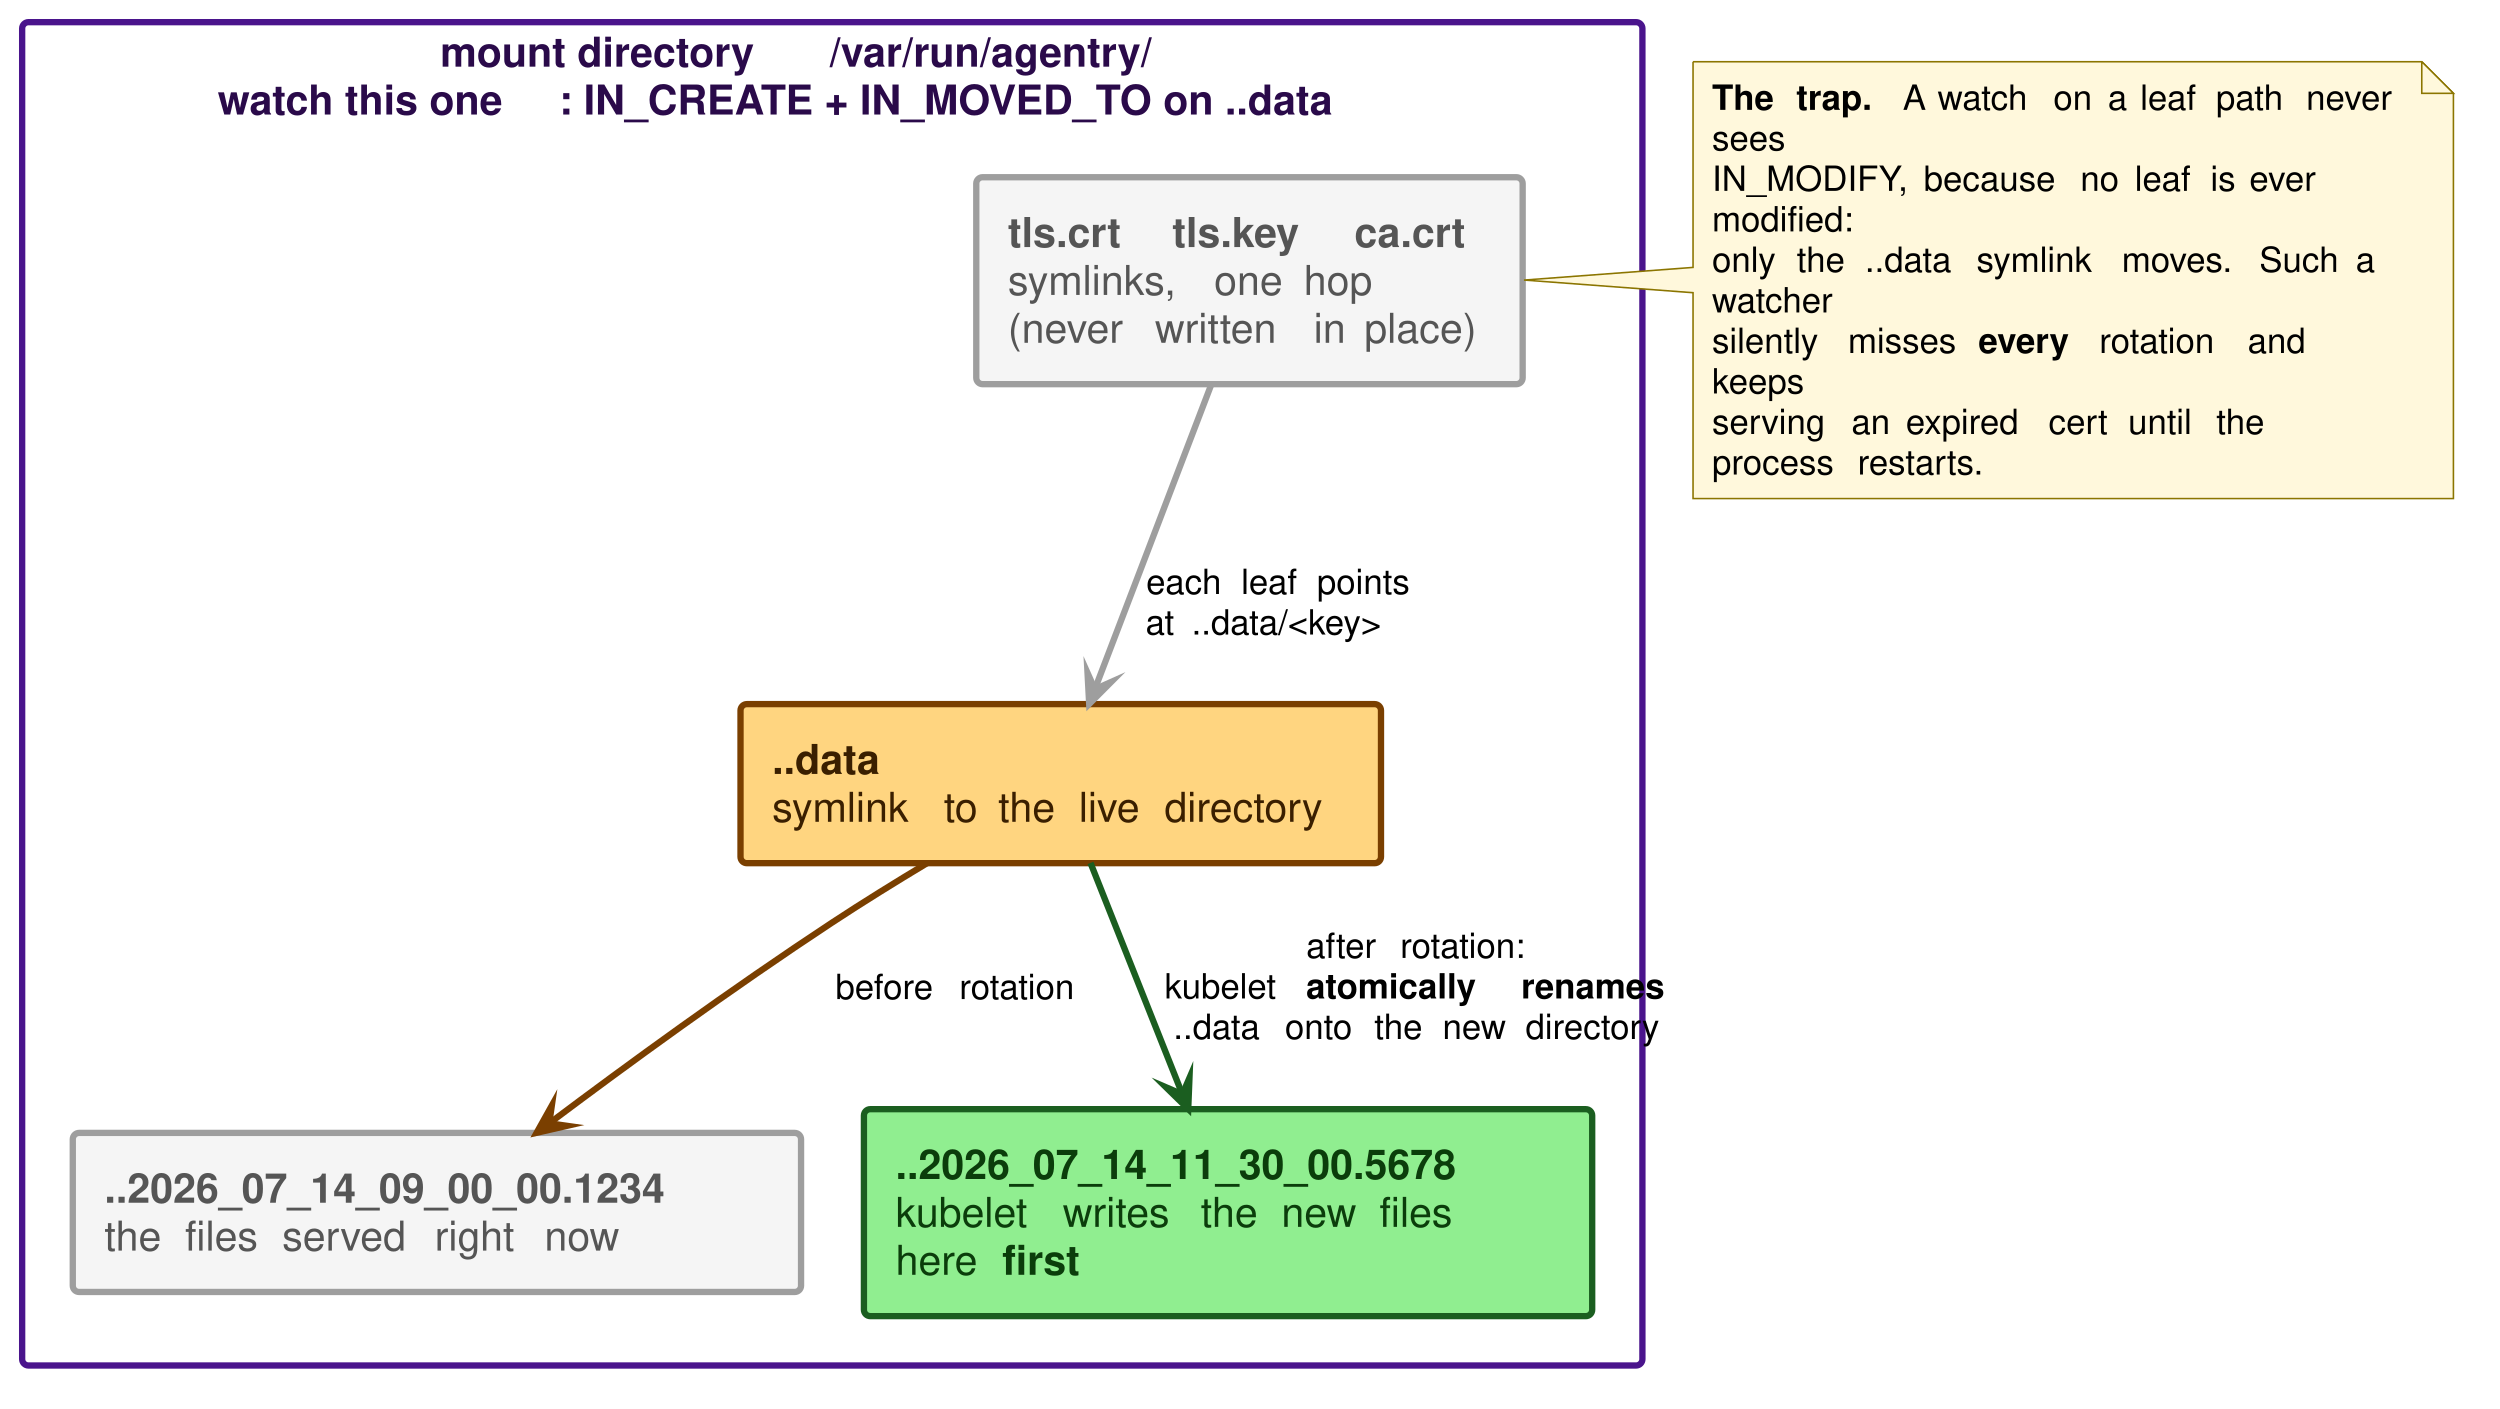
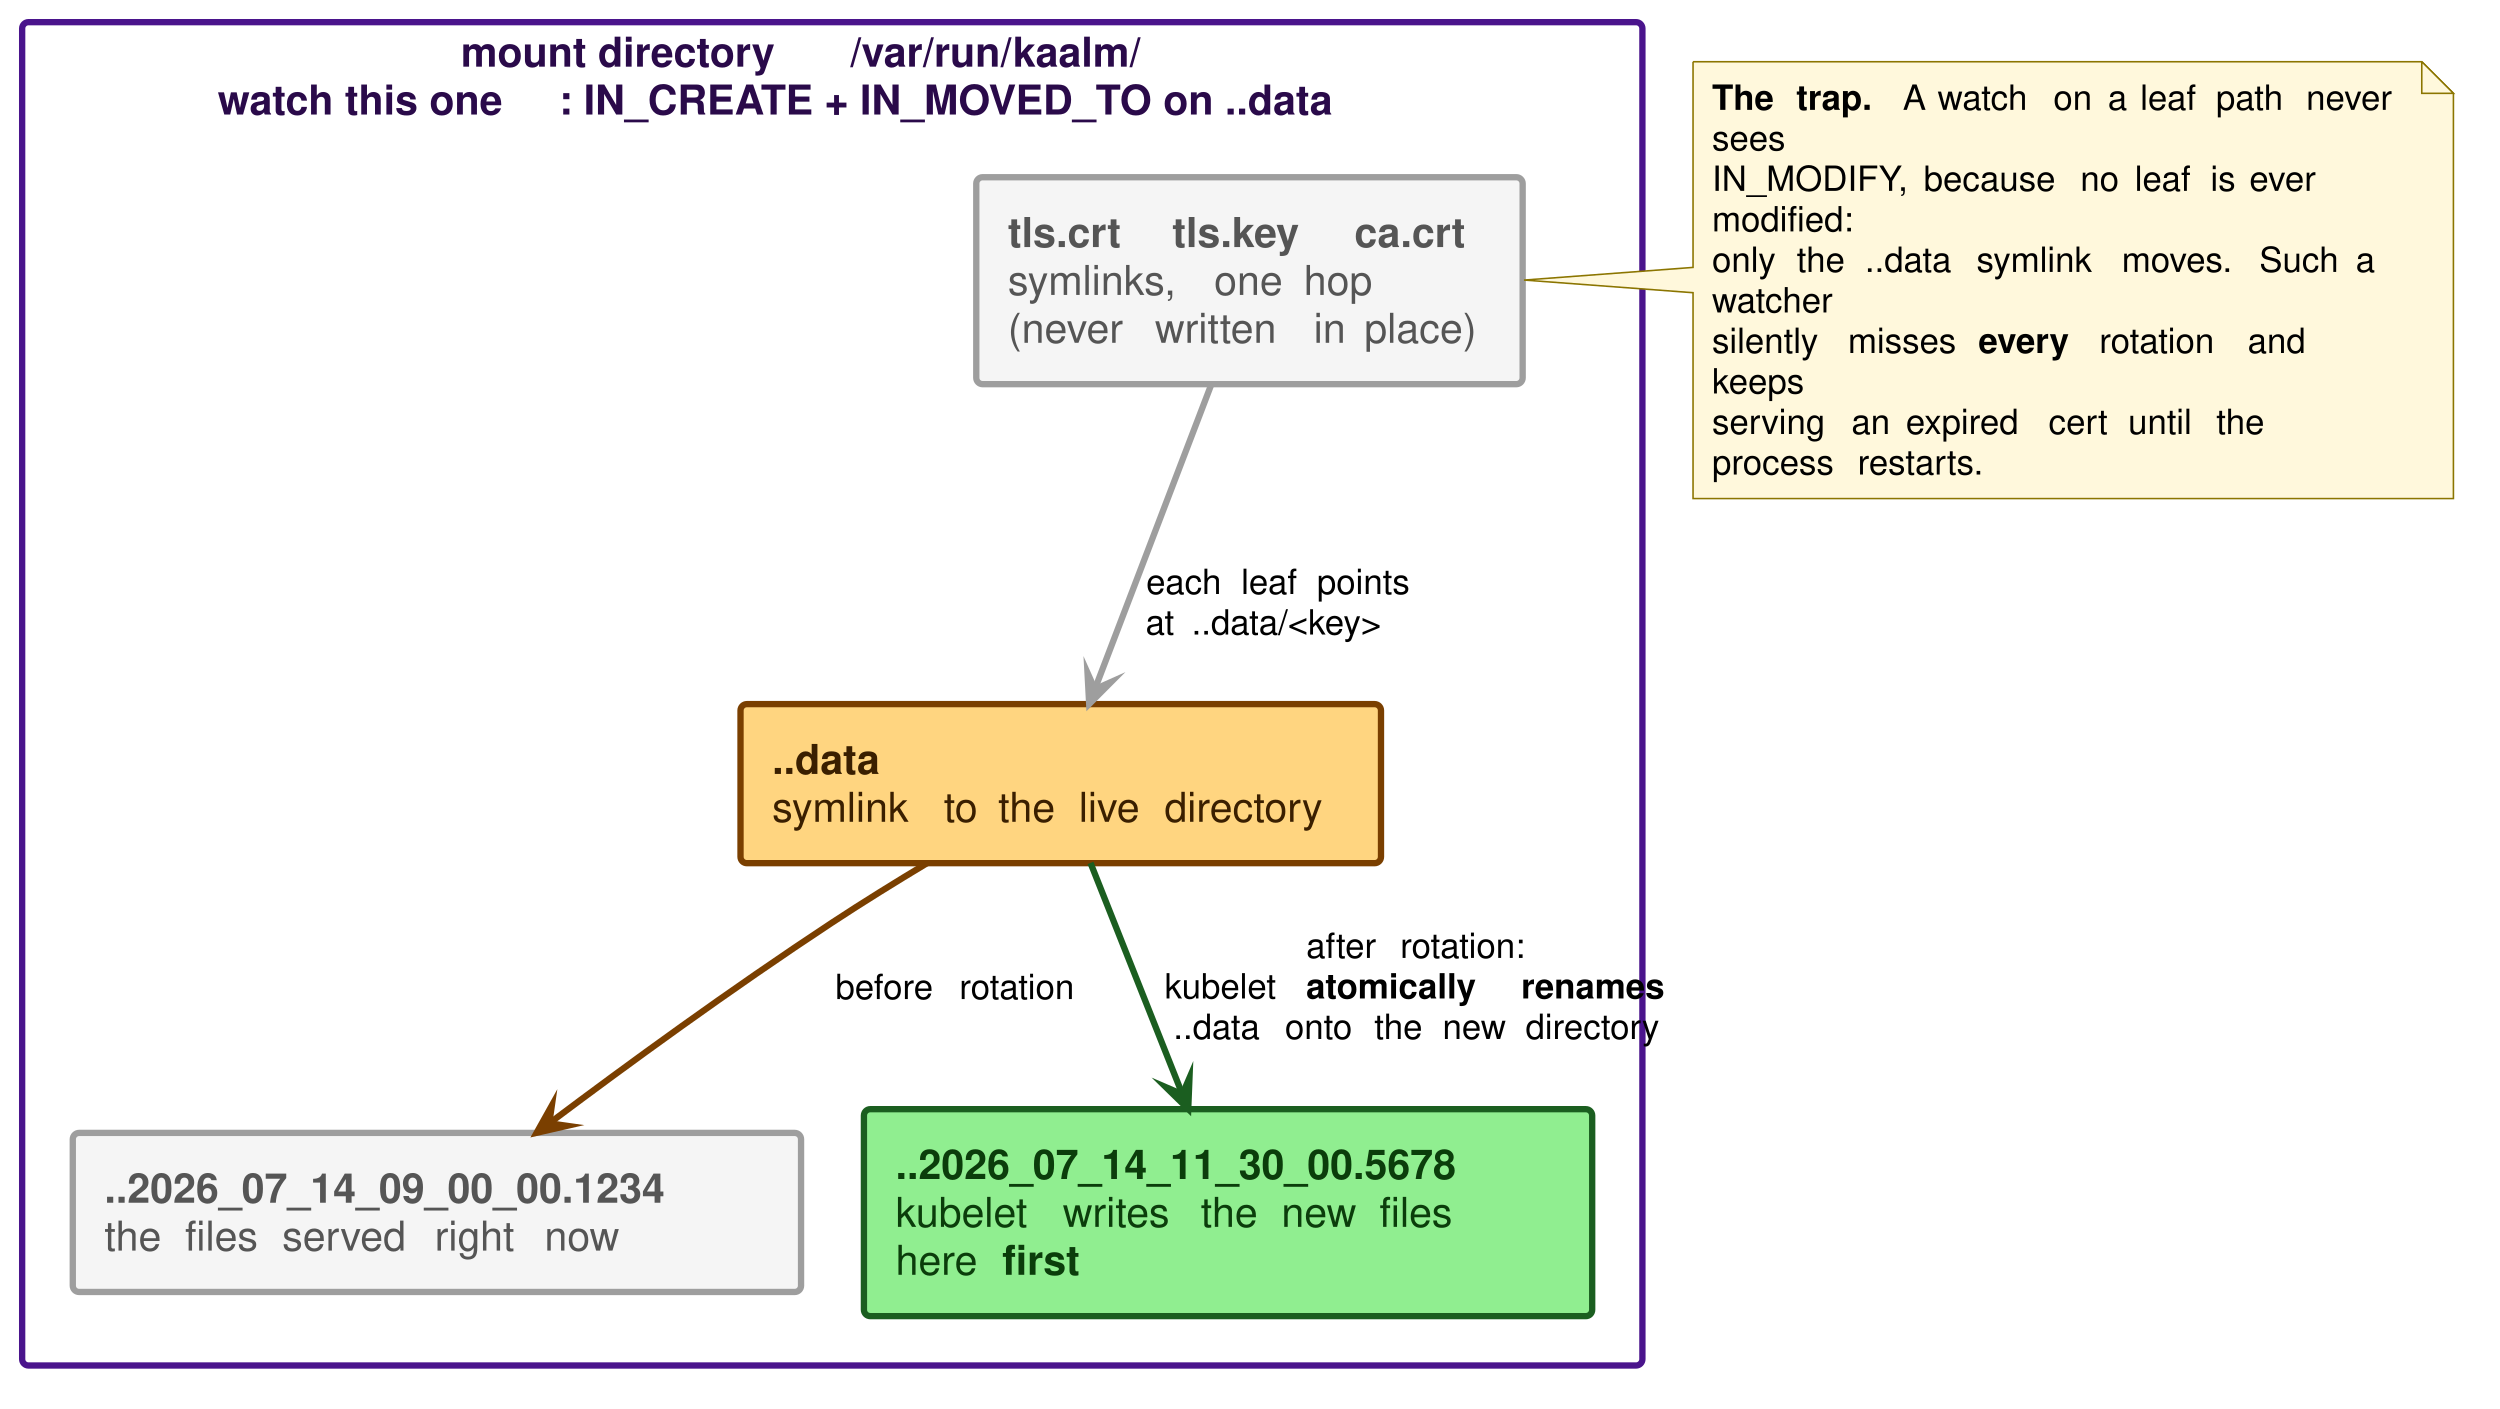
<svg xmlns="http://www.w3.org/2000/svg" contentStyleType="text/css" data-diagram-type="DESCRIPTION" height="445px" preserveAspectRatio="none" style="width:790px;height:445px;" version="1.1" viewBox="0 0 790 445" width="790px" zoomAndPan="magnify">
  <defs />
  <g>
    <g class="cluster" data-qualified-name="dir" data-source-line="11" id="ent0001">
      <rect fill="none" height="424.5" rx="2" ry="2" style="stroke:#4A148C;stroke-width:2;" width="512" x="7" y="7" />
-       <text fill="#2A0A4A" font-family="Helvetica" font-size="13" font-weight="700" lengthAdjust="spacing" textLength="118.454" x="139.1" y="21.067">mount directory</text>
-       <text fill="#2A0A4A" font-family="Helvetica" font-size="13" font-weight="700" lengthAdjust="spacing" textLength="124.82" x="262.08" y="21.067">/var/run/agentry/</text>
+       <text fill="#2A0A4A" font-family="Helvetica" font-size="13" font-weight="700" lengthAdjust="spacing" textLength="118.454" x="145.629" y="21.067">mount directory</text>
+       <text fill="#2A0A4A" font-family="Helvetica" font-size="13" font-weight="700" lengthAdjust="spacing" textLength="111.763" x="268.608" y="21.067">/var/run/kaalm/</text>
      <text fill="#2A0A4A" font-family="Helvetica" font-size="13" font-weight="700" lengthAdjust="spacing" textLength="107.675" x="68.832" y="36.2">watch this one</text>
      <text fill="#2A0A4A" font-family="Helvetica" font-size="13" font-weight="700" lengthAdjust="spacing" textLength="280.662" x="176.507" y="36.2">: IN_CREATE + IN_MOVED_TO on ..data</text>
    </g>
    <g class="entity" data-qualified-name="dir.leaves" data-source-line="13" id="ent0002">
      <rect fill="#F5F5F5" height="65.398" rx="2" ry="2" style="stroke:#9E9E9E;stroke-width:2;" width="172.661" x="308.5" y="56" />
      <text fill="#555555" font-family="Helvetica" font-size="13" font-weight="700" lengthAdjust="spacing" textLength="43.678" x="318.5" y="78.067">tls.crt</text>
      <text fill="#555555" font-family="Helvetica" font-size="13" lengthAdjust="spacing" textLength="8.265" x="362.178" y="78.067">  </text>
      <text fill="#555555" font-family="Helvetica" font-size="13" font-weight="700" lengthAdjust="spacing" textLength="49.283" x="370.443" y="78.067">tls.key</text>
      <text fill="#555555" font-family="Helvetica" font-size="13" lengthAdjust="spacing" textLength="8.265" x="419.726" y="78.067">  </text>
      <text fill="#555555" font-family="Helvetica" font-size="13" font-weight="700" lengthAdjust="spacing" textLength="41.748" x="427.991" y="78.067">ca.crt</text>
      <text fill="#555555" font-family="Helvetica" font-size="13" lengthAdjust="spacing" textLength="61.026" x="318.5" y="93.2">symlinks,</text>
      <text fill="#555555" font-family="Helvetica" font-size="13" lengthAdjust="spacing" textLength="4.132" x="379.526" y="93.2"> </text>
      <text fill="#555555" font-family="Helvetica" font-size="13" lengthAdjust="spacing" textLength="24.191" x="383.659" y="93.2">one</text>
      <text fill="#555555" font-family="Helvetica" font-size="13" lengthAdjust="spacing" textLength="4.132" x="407.85" y="93.2"> </text>
      <text fill="#555555" font-family="Helvetica" font-size="13" lengthAdjust="spacing" textLength="24.445" x="411.982" y="93.2">hop</text>
      <text fill="#555555" font-family="Helvetica" font-size="13" lengthAdjust="spacing" textLength="42.345" x="318.5" y="108.332">(never</text>
      <text fill="#555555" font-family="Helvetica" font-size="13" lengthAdjust="spacing" textLength="4.132" x="360.845" y="108.332"> </text>
      <text fill="#555555" font-family="Helvetica" font-size="13" lengthAdjust="spacing" textLength="46.02" x="364.978" y="108.332">written</text>
      <text fill="#555555" font-family="Helvetica" font-size="13" lengthAdjust="spacing" textLength="4.132" x="410.998" y="108.332"> </text>
      <text fill="#555555" font-family="Helvetica" font-size="13" lengthAdjust="spacing" textLength="11.851" x="415.13" y="108.332">in</text>
      <text fill="#555555" font-family="Helvetica" font-size="13" lengthAdjust="spacing" textLength="4.132" x="426.981" y="108.332"> </text>
      <text fill="#555555" font-family="Helvetica" font-size="13" lengthAdjust="spacing" textLength="40.047" x="431.114" y="108.332">place)</text>
    </g>
    <g class="entity" data-qualified-name="dir.data" data-source-line="15" id="ent0003">
      <rect fill="#FFD580" height="50.266" rx="2" ry="2" style="stroke:#7A3F00;stroke-width:2;" width="202.394" x="234" y="222.5" />
      <text fill="#3A1F00" font-family="Helvetica" font-size="13" font-weight="700" lengthAdjust="spacing" textLength="42.942" x="244" y="244.567">..data</text>
      <text fill="#3A1F00" font-family="Helvetica" font-size="13" lengthAdjust="spacing" textLength="50.121" x="244" y="259.7">symlink</text>
      <text fill="#3A1F00" font-family="Helvetica" font-size="13" lengthAdjust="spacing" textLength="4.132" x="294.121" y="259.7"> </text>
      <text fill="#3A1F00" font-family="Helvetica" font-size="13" lengthAdjust="spacing" textLength="13.051" x="298.253" y="259.7">to</text>
      <text fill="#3A1F00" font-family="Helvetica" font-size="13" lengthAdjust="spacing" textLength="4.132" x="311.304" y="259.7"> </text>
      <text fill="#3A1F00" font-family="Helvetica" font-size="13" lengthAdjust="spacing" textLength="21.334" x="315.437" y="259.7">the</text>
      <text fill="#3A1F00" font-family="Helvetica" font-size="13" lengthAdjust="spacing" textLength="4.132" x="336.771" y="259.7"> </text>
      <text fill="#3A1F00" font-family="Helvetica" font-size="13" lengthAdjust="spacing" textLength="22.915" x="340.903" y="259.7">live</text>
      <text fill="#3A1F00" font-family="Helvetica" font-size="13" lengthAdjust="spacing" textLength="4.132" x="363.818" y="259.7"> </text>
      <text fill="#3A1F00" font-family="Helvetica" font-size="13" lengthAdjust="spacing" textLength="58.443" x="367.951" y="259.7">directory</text>
    </g>
    <g class="entity" data-qualified-name="dir.old" data-source-line="17" id="ent0004">
      <rect fill="#F5F5F5" height="50.266" rx="2" ry="2" style="stroke:#9E9E9E;stroke-width:2;" width="230.133" x="23" y="358" />
      <text fill="#555555" font-family="Helvetica" font-size="13" font-weight="700" lengthAdjust="spacing" textLength="210.133" x="33" y="380.067">..2026_07_14_09_00_00.1234</text>
      <text fill="#555555" font-family="Helvetica" font-size="13" lengthAdjust="spacing" textLength="21.334" x="33" y="395.2">the</text>
      <text fill="#555555" font-family="Helvetica" font-size="13" lengthAdjust="spacing" textLength="4.132" x="54.334" y="395.2"> </text>
      <text fill="#555555" font-family="Helvetica" font-size="13" lengthAdjust="spacing" textLength="26.571" x="58.467" y="395.2">files</text>
      <text fill="#555555" font-family="Helvetica" font-size="13" lengthAdjust="spacing" textLength="4.132" x="85.038" y="395.2"> </text>
      <text fill="#555555" font-family="Helvetica" font-size="13" lengthAdjust="spacing" textLength="44.059" x="89.17" y="395.2">served</text>
      <text fill="#555555" font-family="Helvetica" font-size="13" lengthAdjust="spacing" textLength="4.132" x="133.23" y="395.2"> </text>
      <text fill="#555555" font-family="Helvetica" font-size="13" lengthAdjust="spacing" textLength="30.545" x="137.362" y="395.2">right</text>
      <text fill="#555555" font-family="Helvetica" font-size="13" lengthAdjust="spacing" textLength="4.132" x="167.907" y="395.2"> </text>
      <text fill="#555555" font-family="Helvetica" font-size="13" lengthAdjust="spacing" textLength="26.825" x="172.039" y="395.2">now</text>
    </g>
    <g class="entity" data-qualified-name="dir.new" data-source-line="19" id="ent0005">
      <rect fill="#90EE90" height="65.398" rx="2" ry="2" style="stroke:#1B5E20;stroke-width:2;" width="230.133" x="273" y="350.5" />
      <text fill="#0B3D0B" font-family="Helvetica" font-size="13" font-weight="700" lengthAdjust="spacing" textLength="210.133" x="283" y="372.567">..2026_07_14_11_30_00.5678</text>
      <text fill="#0B3D0B" font-family="Helvetica" font-size="13" lengthAdjust="spacing" textLength="48.725" x="283" y="387.7">kubelet</text>
      <text fill="#0B3D0B" font-family="Helvetica" font-size="13" lengthAdjust="spacing" textLength="4.132" x="331.725" y="387.7"> </text>
      <text fill="#0B3D0B" font-family="Helvetica" font-size="13" lengthAdjust="spacing" textLength="39.457" x="335.857" y="387.7">writes</text>
      <text fill="#0B3D0B" font-family="Helvetica" font-size="13" lengthAdjust="spacing" textLength="4.132" x="375.314" y="387.7"> </text>
      <text fill="#0B3D0B" font-family="Helvetica" font-size="13" lengthAdjust="spacing" textLength="21.334" x="379.446" y="387.7">the</text>
      <text fill="#0B3D0B" font-family="Helvetica" font-size="13" lengthAdjust="spacing" textLength="4.132" x="400.781" y="387.7"> </text>
      <text fill="#0B3D0B" font-family="Helvetica" font-size="13" lengthAdjust="spacing" textLength="26.87" x="404.913" y="387.7">new</text>
      <text fill="#0B3D0B" font-family="Helvetica" font-size="13" lengthAdjust="spacing" textLength="4.132" x="431.783" y="387.7"> </text>
      <text fill="#0B3D0B" font-family="Helvetica" font-size="13" lengthAdjust="spacing" textLength="26.571" x="435.915" y="387.7">files</text>
      <text fill="#0B3D0B" font-family="Helvetica" font-size="13" lengthAdjust="spacing" textLength="29.58" x="283" y="402.832">here</text>
      <text fill="#0B3D0B" font-family="Helvetica" font-size="13" lengthAdjust="spacing" textLength="4.132" x="312.58" y="402.832"> </text>
      <text fill="#0B3D0B" font-family="Helvetica" font-size="13" font-weight="700" lengthAdjust="spacing" textLength="30.475" x="316.712" y="402.832">first</text>
    </g>
    <g class="entity" data-qualified-name="GMN9" data-source-line="27" id="ent0010">
      <path d="M535,19.5 L535,84.5 L481.58,88.5 L535,92.5 L535,157.547 A0,0 0 0 0 535,157.547 L775.28,157.547 A0,0 0 0 0 775.28,157.547 L775.28,29.5 L765.28,19.5 L535,19.5 A0,0 0 0 0 535,19.5" fill="#FFF8DC" style="stroke:#8B7500;stroke-width:0.5;" />
      <path d="M765.28,19.5 L765.28,29.5 L775.28,29.5 L765.28,19.5" fill="#FFF8DC" style="stroke:#8B7500;stroke-width:0.5;" />
      <text fill="#000000" font-family="Helvetica" font-size="11" font-weight="700" lengthAdjust="spacing" textLength="22.795" x="541" y="34.71">The</text>
      <text fill="#000000" font-family="Helvetica" font-size="11" font-weight="700" lengthAdjust="spacing" textLength="3.83" x="563.795" y="34.71"> </text>
      <text fill="#000000" font-family="Helvetica" font-size="11" font-weight="700" lengthAdjust="spacing" textLength="30.159" x="567.625" y="34.71">trap.</text>
      <text fill="#000000" font-family="Helvetica" font-size="11" lengthAdjust="spacing" textLength="3.497" x="597.783" y="34.71"> </text>
      <text fill="#000000" font-family="Helvetica" font-size="11" lengthAdjust="spacing" textLength="7.525" x="601.28" y="34.71">A</text>
      <text fill="#000000" font-family="Helvetica" font-size="11" lengthAdjust="spacing" textLength="3.497" x="608.805" y="34.71"> </text>
      <text fill="#000000" font-family="Helvetica" font-size="11" lengthAdjust="spacing" textLength="33.07" x="612.301" y="34.71">watch</text>
      <text fill="#000000" font-family="Helvetica" font-size="11" lengthAdjust="spacing" textLength="3.497" x="645.371" y="34.71"> </text>
      <text fill="#000000" font-family="Helvetica" font-size="11" lengthAdjust="spacing" textLength="13.702" x="648.868" y="34.71">on</text>
      <text fill="#000000" font-family="Helvetica" font-size="11" lengthAdjust="spacing" textLength="3.497" x="662.569" y="34.71"> </text>
      <text fill="#000000" font-family="Helvetica" font-size="11" lengthAdjust="spacing" textLength="6.741" x="666.066" y="34.71">a</text>
      <text fill="#000000" font-family="Helvetica" font-size="11" lengthAdjust="spacing" textLength="3.497" x="672.807" y="34.71"> </text>
      <text fill="#000000" font-family="Helvetica" font-size="11" lengthAdjust="spacing" textLength="20.437" x="676.303" y="34.71">leaf</text>
      <text fill="#000000" font-family="Helvetica" font-size="11" lengthAdjust="spacing" textLength="3.497" x="696.74" y="34.71"> </text>
      <text fill="#000000" font-family="Helvetica" font-size="11" lengthAdjust="spacing" textLength="25.008" x="700.237" y="34.71">path</text>
      <text fill="#000000" font-family="Helvetica" font-size="11" lengthAdjust="spacing" textLength="3.497" x="725.245" y="34.71"> </text>
      <text fill="#000000" font-family="Helvetica" font-size="11" lengthAdjust="spacing" textLength="31.539" x="728.741" y="34.71">never</text>
      <text fill="#000000" font-family="Helvetica" font-size="11" lengthAdjust="spacing" textLength="24.997" x="541" y="47.515">sees</text>
      <text fill="#000000" font-family="Helvetica" font-size="11" lengthAdjust="spacing" textLength="63.379" x="541" y="60.32">IN_MODIFY,</text>
      <text fill="#000000" font-family="Helvetica" font-size="11" lengthAdjust="spacing" textLength="3.497" x="604.379" y="60.32"> </text>
      <text fill="#000000" font-family="Helvetica" font-size="11" lengthAdjust="spacing" textLength="46.009" x="607.875" y="60.32">because</text>
      <text fill="#000000" font-family="Helvetica" font-size="11" lengthAdjust="spacing" textLength="3.497" x="653.884" y="60.32"> </text>
      <text fill="#000000" font-family="Helvetica" font-size="11" lengthAdjust="spacing" textLength="13.702" x="657.381" y="60.32">no</text>
      <text fill="#000000" font-family="Helvetica" font-size="11" lengthAdjust="spacing" textLength="3.497" x="671.082" y="60.32"> </text>
      <text fill="#000000" font-family="Helvetica" font-size="11" lengthAdjust="spacing" textLength="20.437" x="674.579" y="60.32">leaf</text>
      <text fill="#000000" font-family="Helvetica" font-size="11" lengthAdjust="spacing" textLength="3.497" x="695.016" y="60.32"> </text>
      <text fill="#000000" font-family="Helvetica" font-size="11" lengthAdjust="spacing" textLength="8.787" x="698.513" y="60.32">is</text>
      <text fill="#000000" font-family="Helvetica" font-size="11" lengthAdjust="spacing" textLength="3.497" x="707.3" y="60.32"> </text>
      <text fill="#000000" font-family="Helvetica" font-size="11" lengthAdjust="spacing" textLength="24.567" x="710.796" y="60.32">ever</text>
      <text fill="#000000" font-family="Helvetica" font-size="11" lengthAdjust="spacing" textLength="51.869" x="541" y="73.124">modified:</text>
      <text fill="#000000" font-family="Helvetica" font-size="11" lengthAdjust="spacing" textLength="23.268" x="541" y="85.929">only</text>
      <text fill="#000000" font-family="Helvetica" font-size="11" lengthAdjust="spacing" textLength="3.497" x="564.268" y="85.929"> </text>
      <text fill="#000000" font-family="Helvetica" font-size="11" lengthAdjust="spacing" textLength="18.052" x="567.764" y="85.929">the</text>
      <text fill="#000000" font-family="Helvetica" font-size="11" lengthAdjust="spacing" textLength="3.497" x="585.816" y="85.929"> </text>
      <text fill="#000000" font-family="Helvetica" font-size="11" lengthAdjust="spacing" textLength="31.77" x="589.313" y="85.929">..data</text>
      <text fill="#000000" font-family="Helvetica" font-size="11" lengthAdjust="spacing" textLength="3.497" x="621.083" y="85.929"> </text>
      <text fill="#000000" font-family="Helvetica" font-size="11" lengthAdjust="spacing" textLength="42.41" x="624.58" y="85.929">symlink</text>
      <text fill="#000000" font-family="Helvetica" font-size="11" lengthAdjust="spacing" textLength="3.497" x="666.99" y="85.929"> </text>
      <text fill="#000000" font-family="Helvetica" font-size="11" lengthAdjust="spacing" textLength="39.95" x="670.486" y="85.929">moves.</text>
      <text fill="#000000" font-family="Helvetica" font-size="11" lengthAdjust="spacing" textLength="3.497" x="710.437" y="85.929"> </text>
      <text fill="#000000" font-family="Helvetica" font-size="11" lengthAdjust="spacing" textLength="26.974" x="713.933" y="85.929">Such</text>
      <text fill="#000000" font-family="Helvetica" font-size="11" lengthAdjust="spacing" textLength="3.497" x="740.907" y="85.929"> </text>
      <text fill="#000000" font-family="Helvetica" font-size="11" lengthAdjust="spacing" textLength="6.741" x="744.403" y="85.929">a</text>
      <text fill="#000000" font-family="Helvetica" font-size="11" lengthAdjust="spacing" textLength="44.36" x="541" y="98.734">watcher</text>
      <text fill="#000000" font-family="Helvetica" font-size="11" lengthAdjust="spacing" textLength="39.461" x="541" y="111.539">silently</text>
      <text fill="#000000" font-family="Helvetica" font-size="11" lengthAdjust="spacing" textLength="3.497" x="580.461" y="111.539"> </text>
      <text fill="#000000" font-family="Helvetica" font-size="11" lengthAdjust="spacing" textLength="37.732" x="583.958" y="111.539">misses</text>
      <text fill="#000000" font-family="Helvetica" font-size="11" lengthAdjust="spacing" textLength="3.497" x="621.69" y="111.539"> </text>
      <text fill="#000000" font-family="Helvetica" font-size="11" font-weight="700" lengthAdjust="spacing" textLength="34.687" x="625.187" y="111.539">every</text>
      <text fill="#000000" font-family="Helvetica" font-size="11" lengthAdjust="spacing" textLength="3.497" x="659.873" y="111.539"> </text>
      <text fill="#000000" font-family="Helvetica" font-size="11" lengthAdjust="spacing" textLength="43.377" x="663.37" y="111.539">rotation</text>
      <text fill="#000000" font-family="Helvetica" font-size="11" lengthAdjust="spacing" textLength="3.497" x="706.747" y="111.539"> </text>
      <text fill="#000000" font-family="Helvetica" font-size="11" lengthAdjust="spacing" textLength="20.695" x="710.243" y="111.539">and</text>
      <text fill="#000000" font-family="Helvetica" font-size="11" lengthAdjust="spacing" textLength="32.619" x="541" y="124.343">keeps</text>
      <text fill="#000000" font-family="Helvetica" font-size="11" lengthAdjust="spacing" textLength="40.541" x="541" y="137.148">serving</text>
      <text fill="#000000" font-family="Helvetica" font-size="11" lengthAdjust="spacing" textLength="3.497" x="581.541" y="137.148"> </text>
      <text fill="#000000" font-family="Helvetica" font-size="11" lengthAdjust="spacing" textLength="13.712" x="585.038" y="137.148">an</text>
      <text fill="#000000" font-family="Helvetica" font-size="11" lengthAdjust="spacing" textLength="3.497" x="598.75" y="137.148"> </text>
      <text fill="#000000" font-family="Helvetica" font-size="11" lengthAdjust="spacing" textLength="41.588" x="602.247" y="137.148">expired</text>
      <text fill="#000000" font-family="Helvetica" font-size="11" lengthAdjust="spacing" textLength="3.497" x="643.835" y="137.148"> </text>
      <text fill="#000000" font-family="Helvetica" font-size="11" lengthAdjust="spacing" textLength="21.651" x="647.332" y="137.148">cert</text>
      <text fill="#000000" font-family="Helvetica" font-size="11" lengthAdjust="spacing" textLength="3.497" x="668.982" y="137.148"> </text>
      <text fill="#000000" font-family="Helvetica" font-size="11" lengthAdjust="spacing" textLength="24.369" x="672.479" y="137.148">until</text>
      <text fill="#000000" font-family="Helvetica" font-size="11" lengthAdjust="spacing" textLength="3.497" x="696.848" y="137.148"> </text>
      <text fill="#000000" font-family="Helvetica" font-size="11" lengthAdjust="spacing" textLength="18.052" x="700.344" y="137.148">the</text>
      <text fill="#000000" font-family="Helvetica" font-size="11" lengthAdjust="spacing" textLength="42.512" x="541" y="149.953">process</text>
      <text fill="#000000" font-family="Helvetica" font-size="11" lengthAdjust="spacing" textLength="3.497" x="583.512" y="149.953"> </text>
      <text fill="#000000" font-family="Helvetica" font-size="11" lengthAdjust="spacing" textLength="46.138" x="587.009" y="149.953">restarts.</text>
    </g>
    <g class="link" data-entity-1="ent0002" data-entity-2="ent0003" data-link-type="dependency" data-source-line="22" id="lnk6">
      <path d="M382.86,121.27 C371.42,151.2 356.325,190.7 345.965,217.8" fill="none" id="leaves-to-data" style="stroke:#9E9E9E;stroke-width:2;" />
      <polygon fill="#9E9E9E" points="344.18,222.47,351.13,215.492,345.965,217.8,343.658,212.635,344.18,222.47" style="stroke:#9E9E9E;stroke-width:2;stroke-linejoin:miter;stroke-miterlimit:10;" />
      <text fill="#000000" font-family="Helvetica" font-size="11" lengthAdjust="spacing" textLength="26.528" x="362.183" y="187.71">each</text>
      <text fill="#000000" font-family="Helvetica" font-size="11" lengthAdjust="spacing" textLength="3.497" x="388.71" y="187.71"> </text>
      <text fill="#000000" font-family="Helvetica" font-size="11" lengthAdjust="spacing" textLength="20.437" x="392.207" y="187.71">leaf</text>
      <text fill="#000000" font-family="Helvetica" font-size="11" lengthAdjust="spacing" textLength="3.497" x="412.644" y="187.71"> </text>
      <text fill="#000000" font-family="Helvetica" font-size="11" lengthAdjust="spacing" textLength="33.784" x="416.141" y="187.71">points</text>
      <text fill="#000000" font-family="Helvetica" font-size="11" lengthAdjust="spacing" textLength="11.054" x="362" y="200.515">at</text>
      <text fill="#000000" font-family="Helvetica" font-size="11" lengthAdjust="spacing" textLength="3.497" x="373.054" y="200.515"> </text>
      <text fill="#000000" font-family="Helvetica" font-size="11" lengthAdjust="spacing" textLength="73.557" x="376.55" y="200.515">..data/&lt;key&gt;</text>
    </g>
    <g class="link" data-entity-1="ent0003" data-entity-2="ent0004" data-link-type="dependency" data-source-line="23" id="lnk7">
      <path d="M293.11,272.67 C283.14,278.66 272.61,285.17 263,291.5 C230.45,312.95 198.52,336.25 173.57,354.96" fill="none" id="data-to-old" style="stroke:#7A3F00;stroke-width:2;" />
      <polygon fill="#7A3F00" points="169.57,357.96,179.17,355.761,173.57,354.96,174.371,349.36,169.57,357.96" style="stroke:#7A3F00;stroke-width:2;stroke-linejoin:miter;stroke-miterlimit:10;" />
      <text fill="#000000" font-family="Helvetica" font-size="11" lengthAdjust="spacing" textLength="35.643" x="264" y="315.71">before</text>
      <text fill="#000000" font-family="Helvetica" font-size="11" lengthAdjust="spacing" textLength="3.497" x="299.643" y="315.71"> </text>
      <text fill="#000000" font-family="Helvetica" font-size="11" lengthAdjust="spacing" textLength="43.377" x="303.139" y="315.71">rotation</text>
    </g>
    <g class="link" data-entity-1="ent0003" data-entity-2="ent0005" data-link-type="dependency" data-source-line="24" id="lnk8">
      <path d="M344.6,272.68 C353.25,294.47 364.173,322.004 373.633,345.804" fill="none" id="data-to-new" style="stroke:#1B5E20;stroke-width:2;" />
      <polygon fill="#1B5E20" points="375.48,350.45,375.873,340.609,373.633,345.804,368.438,343.564,375.48,350.45" style="stroke:#1B5E20;stroke-width:2;stroke-linejoin:miter;stroke-miterlimit:10;" />
      <text fill="#000000" font-family="Helvetica" font-size="11" lengthAdjust="spacing" textLength="26.216" x="412.747" y="302.71">after</text>
      <text fill="#000000" font-family="Helvetica" font-size="11" lengthAdjust="spacing" textLength="3.497" x="438.963" y="302.71"> </text>
      <text fill="#000000" font-family="Helvetica" font-size="11" lengthAdjust="spacing" textLength="47.083" x="442.459" y="302.71">rotation:</text>
      <text fill="#000000" font-family="Helvetica" font-size="11" lengthAdjust="spacing" textLength="41.228" x="368" y="315.515">kubelet</text>
      <text fill="#000000" font-family="Helvetica" font-size="11" lengthAdjust="spacing" textLength="3.497" x="409.228" y="315.515"> </text>
      <text fill="#000000" font-family="Helvetica" font-size="11" font-weight="700" lengthAdjust="spacing" textLength="64.126" x="412.725" y="315.515">atomically</text>
      <text fill="#000000" font-family="Helvetica" font-size="11" font-weight="700" lengthAdjust="spacing" textLength="3.83" x="476.851" y="315.515"> </text>
      <text fill="#000000" font-family="Helvetica" font-size="11" font-weight="700" lengthAdjust="spacing" textLength="53.609" x="480.68" y="315.515">renames</text>
      <text fill="#000000" font-family="Helvetica" font-size="11" lengthAdjust="spacing" textLength="31.77" x="370.774" y="328.32">..data</text>
      <text fill="#000000" font-family="Helvetica" font-size="11" lengthAdjust="spacing" textLength="3.497" x="402.544" y="328.32"> </text>
      <text fill="#000000" font-family="Helvetica" font-size="11" lengthAdjust="spacing" textLength="24.745" x="406.041" y="328.32">onto</text>
      <text fill="#000000" font-family="Helvetica" font-size="11" lengthAdjust="spacing" textLength="3.497" x="430.785" y="328.32"> </text>
      <text fill="#000000" font-family="Helvetica" font-size="11" lengthAdjust="spacing" textLength="18.052" x="434.282" y="328.32">the</text>
      <text fill="#000000" font-family="Helvetica" font-size="11" lengthAdjust="spacing" textLength="3.497" x="452.334" y="328.32"> </text>
      <text fill="#000000" font-family="Helvetica" font-size="11" lengthAdjust="spacing" textLength="22.736" x="455.831" y="328.32">new</text>
      <text fill="#000000" font-family="Helvetica" font-size="11" lengthAdjust="spacing" textLength="3.497" x="478.567" y="328.32"> </text>
      <text fill="#000000" font-family="Helvetica" font-size="11" lengthAdjust="spacing" textLength="49.452" x="482.063" y="328.32">directory</text>
    </g>
  </g>
</svg>
